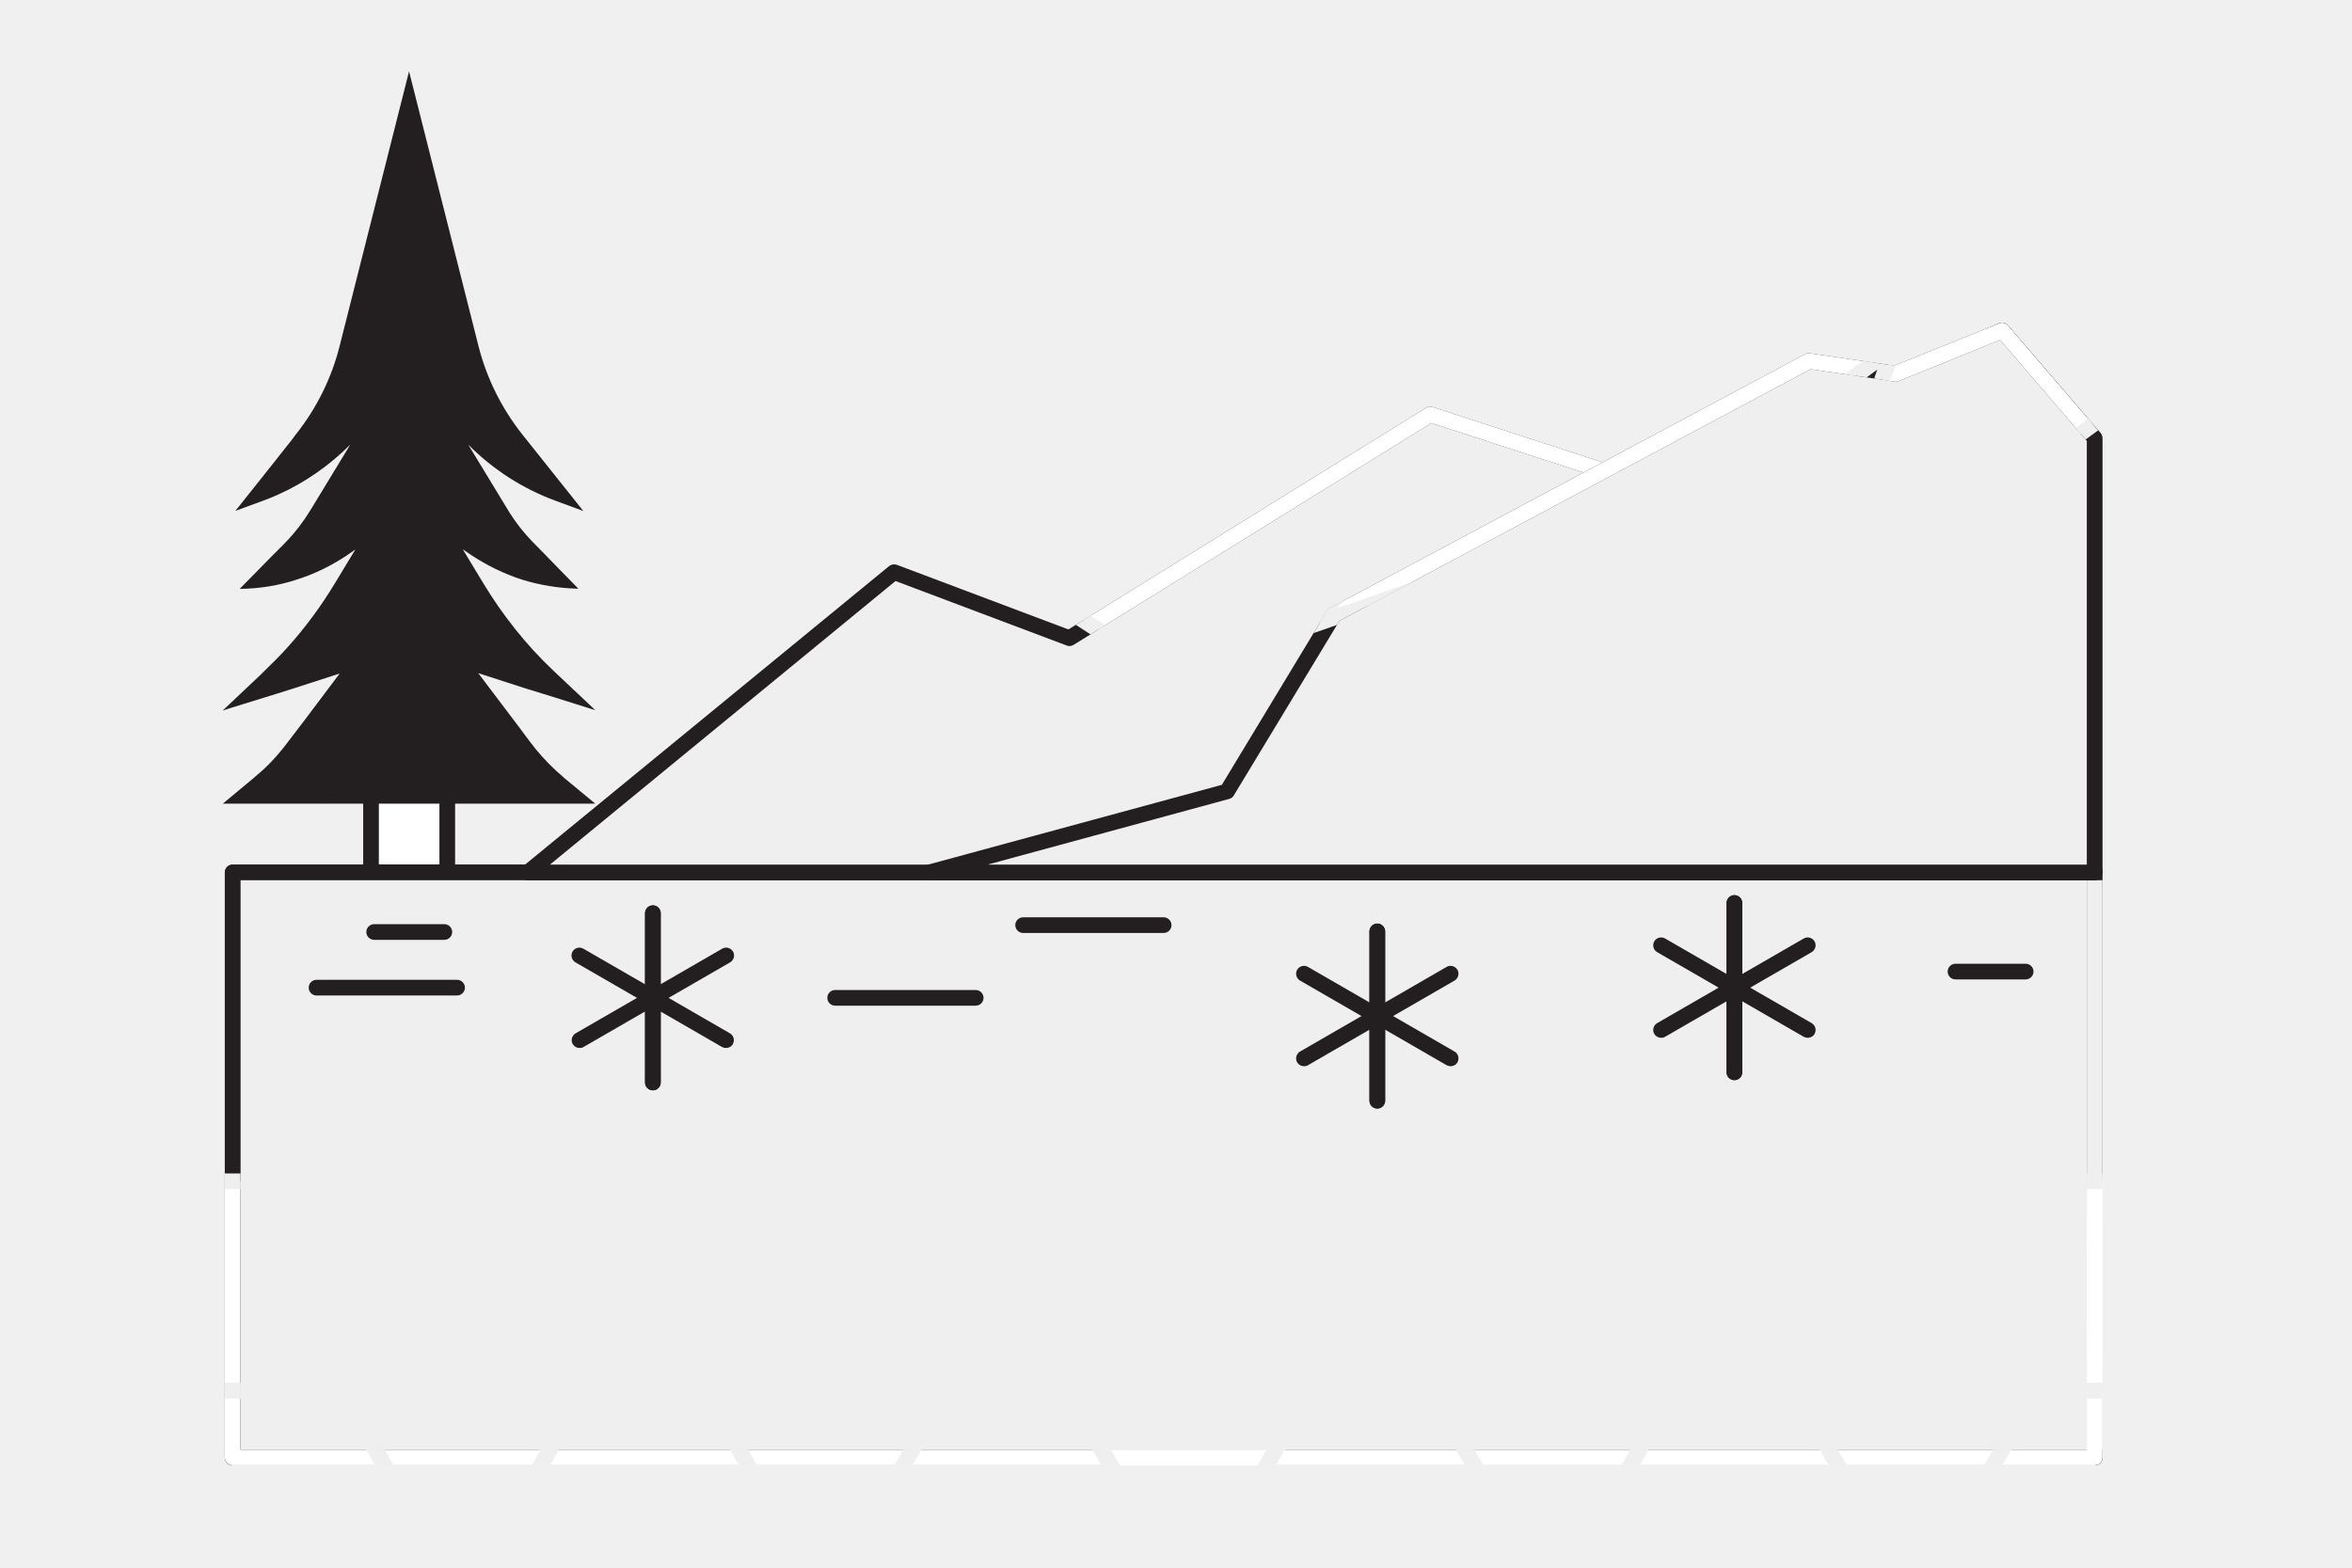
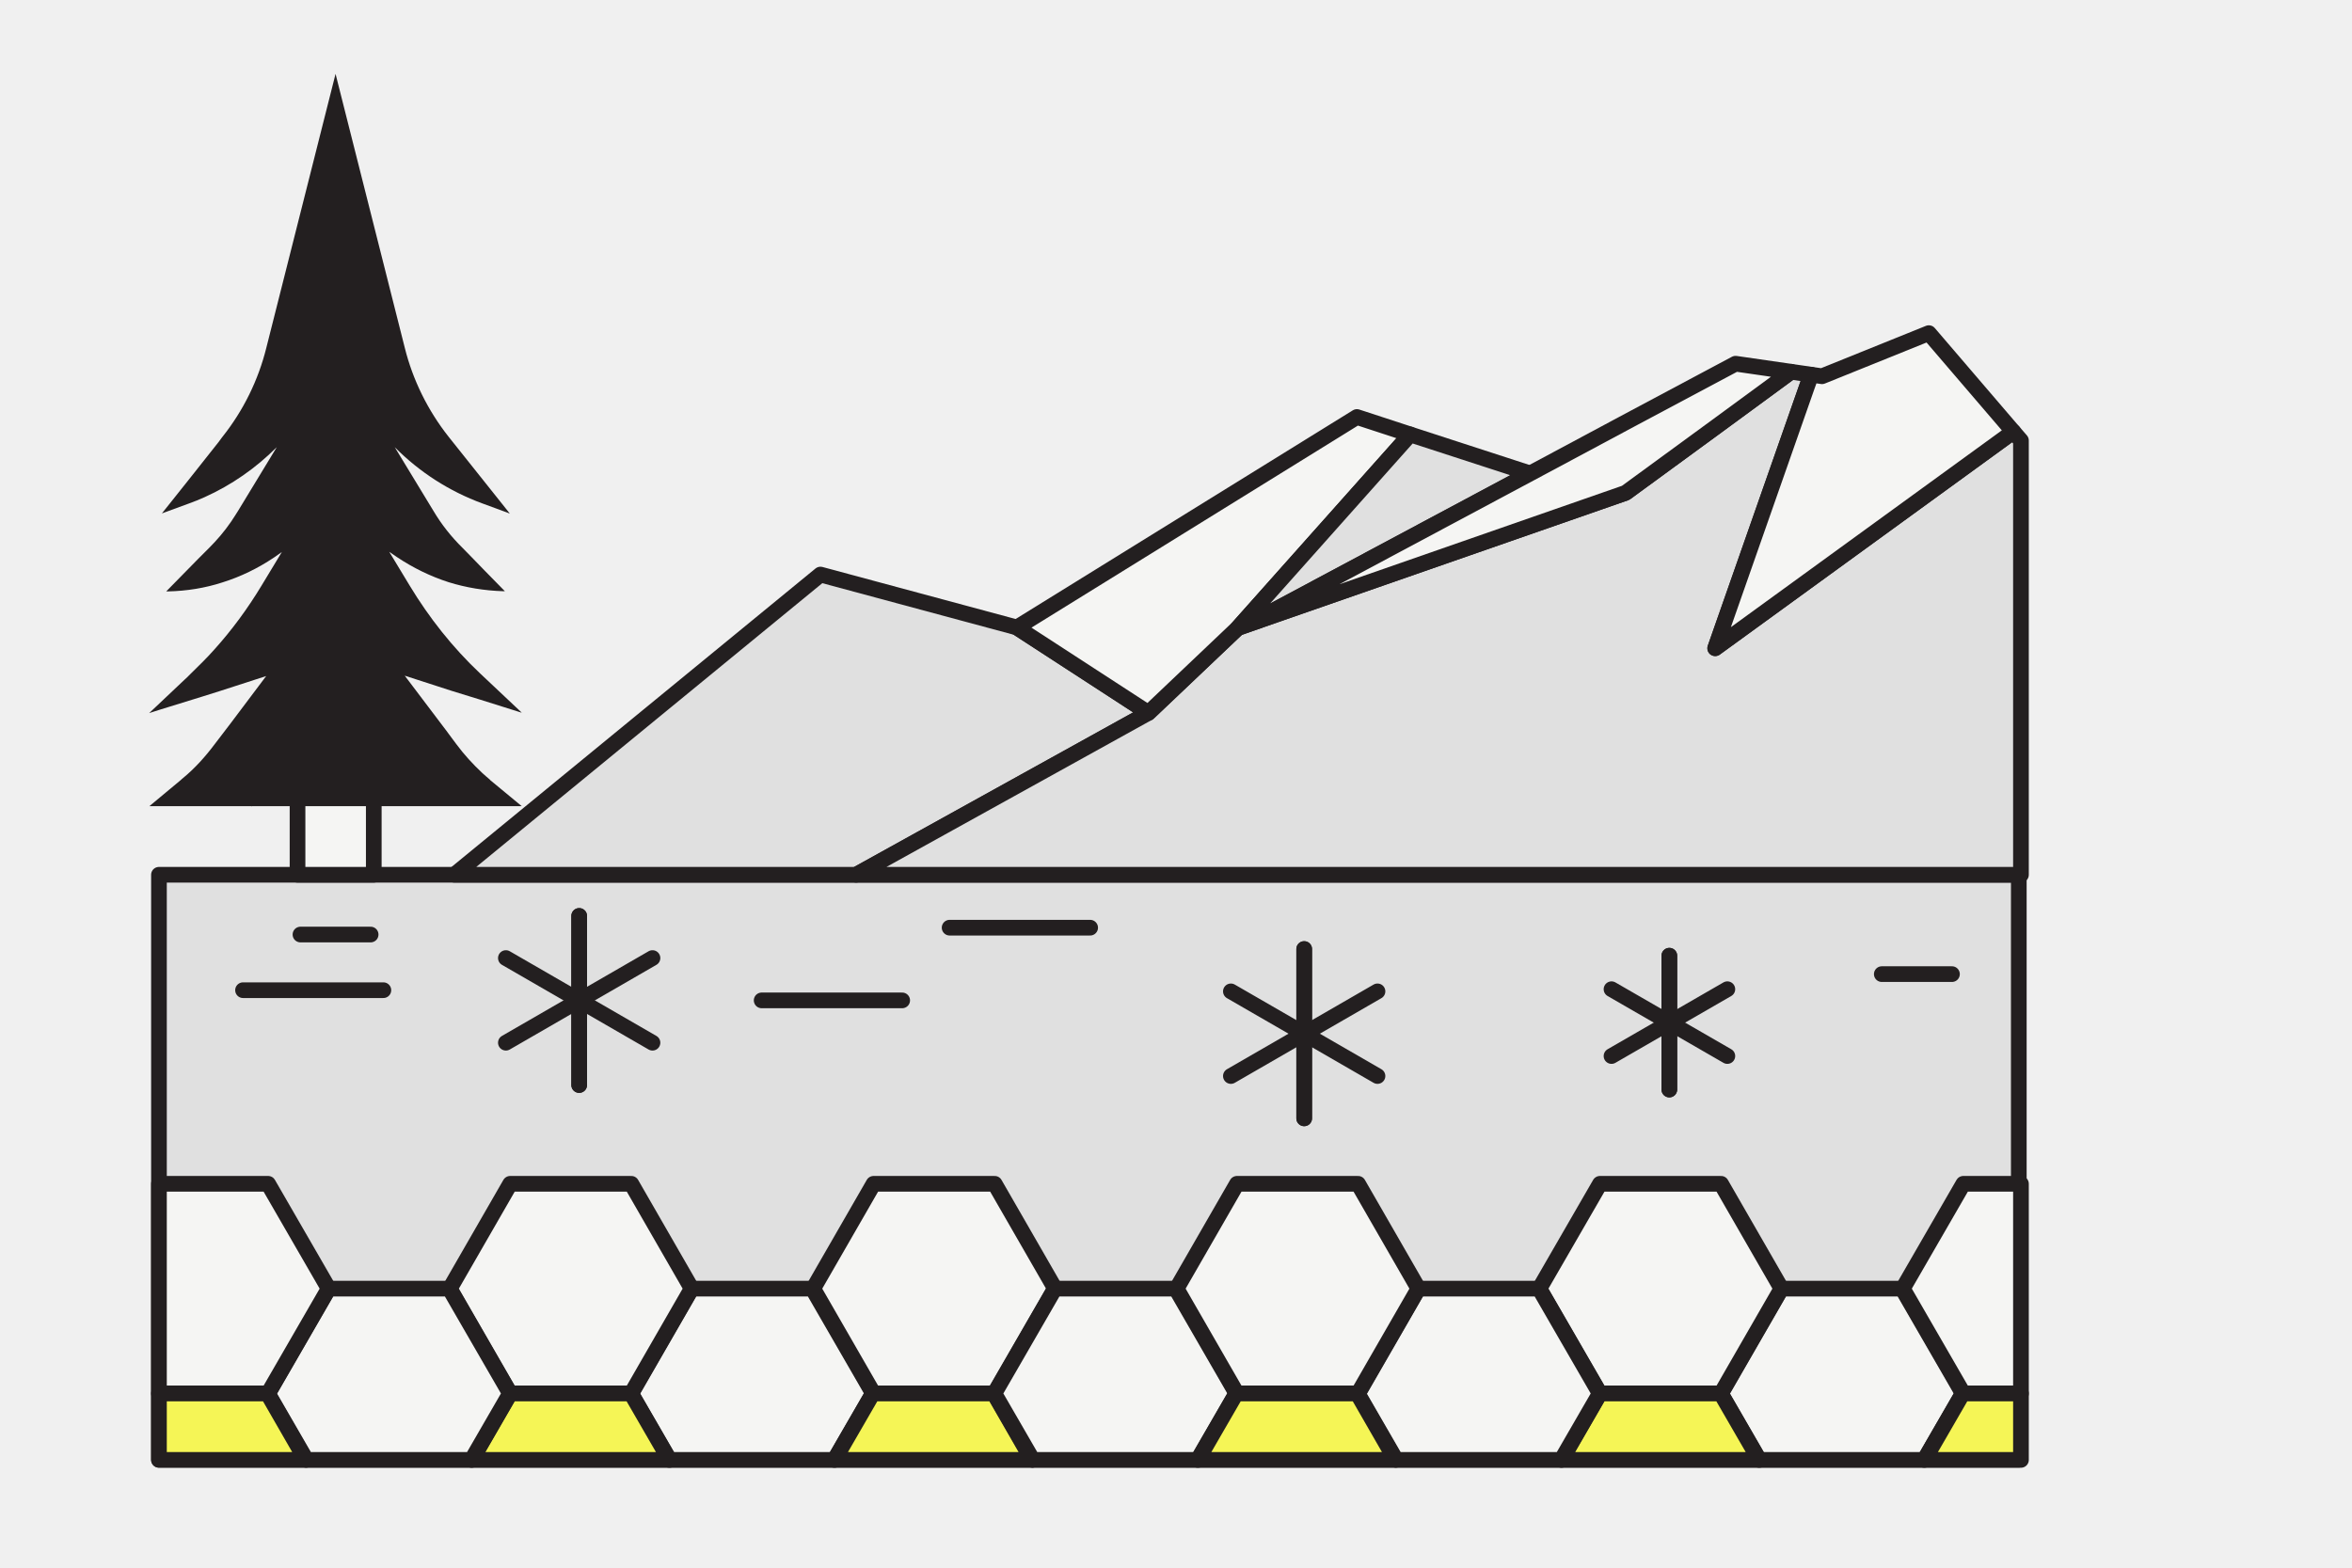
<svg xmlns="http://www.w3.org/2000/svg" id="region_illustration" data-name="region illustration" viewBox="0 0 120 80">
  <defs>
    <style>
-       .cls-1, .cls-2 {
+       .cls-1 {
        fill: none;
      }

-       .cls-3 {
-         clip-path: url(#clippath);
+       .cls-1, .cls-2, .cls-3, .cls-4, .cls-5 {
+         stroke: #231f20;
+         stroke-linejoin: round;
+         stroke-width: .8px;
      }

-       .cls-3, .cls-4, .cls-5, .cls-6 {
+       .cls-1, .cls-2, .cls-3, .cls-5 {
+         stroke-linecap: round;
+       }
+ 
+       .cls-6, .cls-5 {
+         fill: #e0e0e0;
+       }
+ 
+       .cls-2 {
+         fill: #f5f556;
+       }
+ 
+       .cls-7 {
        fill: #231f20;
      }

-       .cls-7 {
-         fill: #efefef;
+       .cls-3, .cls-4 {
+         fill: #f5f5f3;
      }

-       .cls-2 {
-         stroke: #231f20;
-         stroke-width: .91px;
-       }
- 
-       .cls-8 {
-         clip-path: url(#clippath-1);
-       }
- 
-       .cls-9 {
-         clip-path: url(#clippath-3);
-       }
- 
-       .cls-10 {
-         clip-path: url(#clippath-7);
-       }
- 
-       .cls-11 {
-         clip-path: url(#clippath-6);
-       }
- 
-       .cls-12 {
-         clip-path: url(#clippath-8);
-       }
- 
-       .cls-13 {
-         clip-path: url(#clippath-5);
-       }
- 
-       .cls-14 {
-         fill: #fff;
-       }
- 
-       .cls-5 {
-         clip-path: url(#clippath-2);
-       }
- 
-       .cls-6 {
-         clip-path: url(#clippath-4);
+       .cls-4 {
+         stroke-linecap: square;
      }
    </style>
-     <clipPath id="clippath">
-       <rect class="cls-7" x="11.87" y="44.52" width="95" height="29.86" />
-     </clipPath>
-     <clipPath id="clippath-1">
-       <path class="cls-3" d="M106.87,74.78H11.87c-.22,0-.4-.18-.4-.4v-29.86c0-.22.18-.4.4-.4h95c.22,0,.4.18.4.4v29.86c0,.22-.18.4-.4.4ZM12.27,73.98h94.2v-29.06H12.27v29.06Z" />
-     </clipPath>
-     <clipPath id="clippath-2">
-       <polygon class="cls-7" points="26.94 44.52 45.62 29.19 54.57 32.57 72.99 21.15 84.14 24.78 102.17 16.87 106.87 22.35 106.87 44.52 26.94 44.52" />
-     </clipPath>
-     <clipPath id="clippath-3">
-       <path class="cls-5" d="M106.87,44.92H26.94c-.17,0-.32-.11-.38-.27s0-.34.12-.44l18.68-15.32c.11-.09.26-.11.39-.07l8.76,3.3,18.25-11.31c.1-.06.22-.08.33-.04l11.01,3.58,17.89-7.85c.16-.07.35-.03.46.11l4.71,5.48c.06.07.1.17.1.26v22.17c0,.22-.18.4-.4.4ZM28.06,44.12h78.41v-21.62l-4.42-5.14-17.76,7.79c-.09.04-.19.04-.28.01l-10.98-3.57-18.26,11.32c-.11.07-.24.08-.35.03l-8.73-3.29-17.63,14.47Z" />
-     </clipPath>
-     <clipPath id="clippath-4">
-       <polygon class="cls-7" points="92.31 18.43 68.06 31.39 62.61 40.39 47.43 44.52 106.87 44.52 106.87 22.35 102.17 16.87 96.72 19.08 92.31 18.43" />
-     </clipPath>
-     <clipPath id="clippath-5">
-       <path class="cls-6" d="M106.87,44.92h-59.44c-.2,0-.37-.15-.4-.35s.1-.39.29-.44l15.02-4.08,5.36-8.87c.04-.06.09-.11.15-.15l24.25-12.96c.08-.04.16-.06.25-.04l4.3.63,5.35-2.16c.16-.07.34-.02.45.11l4.71,5.48c.06.07.1.17.1.26v22.17c0,.22-.18.4-.4.4ZM50.43,44.12h56.04v-21.62l-4.42-5.15-5.18,2.1c-.07.03-.14.04-.21.02l-4.28-.63-24.04,12.84-5.39,8.91c-.05.09-.14.15-.24.18l-12.28,3.34ZM62.61,40.39h.01-.01Z" />
-     </clipPath>
-     <clipPath id="clippath-6">
-       <polygon class="cls-1" points="160.43 58.1 221.27 58.1 232.39 69.83 160.43 69.83 160.43 58.1" />
-     </clipPath>
-     <clipPath id="clippath-7">
-       <rect class="cls-1" x="148.14" y="35.97" width="32.62" height="32.62" />
-     </clipPath>
-     <clipPath id="clippath-8">
-       <rect class="cls-1" x="148.14" y="68.58" width="32.62" height="32.62" />
-     </clipPath>
  </defs>
-   <g id="boreal">
+   <rect class="cls-5" x="8.11" y="44.64" width="94.89" height="29.85" />
+   <polygon class="cls-3" points="34.15 74.5 32.19 71.11 35.28 65.76 35.29 65.76 41.45 65.76 44.54 71.11 42.58 74.5 34.15 74.5" />
+   <polygon class="cls-3" points="32.21 60.41 26.03 60.41 22.95 65.76 26.03 71.11 32.21 71.11 35.29 65.76 32.21 60.41" />
+   <polyline class="cls-2" points="34.16 74.5 32.2 71.11 32.19 71.11 26.03 71.11 24.07 74.5 34.15 74.5" />
+   <polygon class="cls-3" points="50.75 60.41 44.57 60.41 41.49 65.76 44.57 71.11 50.75 71.11 53.83 65.76 50.75 60.41" />
+   <polyline class="cls-2" points="42.58 74.5 52.66 74.5 50.71 71.11 44.57 71.11 44.54 71.11 44.53 71.11 42.57 74.5" />
+   <polygon class="cls-3" points="26.02 71.11 24.06 74.5 15.63 74.5 13.67 71.11 16.76 65.76 22.93 65.76 26.02 71.11" />
+   <polygon class="cls-3" points="16.77 65.76 13.68 71.11 8.11 71.11 8.11 60.41 13.68 60.41 16.77 65.76" />
+   <polygon class="cls-2" points="15.6 74.5 8.11 74.5 8.11 71.11 13.65 71.11 15.6 74.5" />
+   <polygon class="cls-3" points="100.14 71.11 98.18 74.5 89.75 74.5 87.79 71.11 90.88 65.76 97.05 65.76 100.14 71.11" />
+   <polygon class="cls-3" points="87.81 60.41 81.63 60.41 78.54 65.76 81.63 71.11 87.81 71.11 90.89 65.76 87.81 60.41" />
+   <polyline class="cls-2" points="89.75 74.5 79.67 74.5 81.63 71.11 87.79 71.11 87.8 71.11 89.76 74.5" />
+   <polygon class="cls-3" points="103.11 60.41 103.11 71.11 100.17 71.11 97.08 65.76 100.17 60.41 103.11 60.41" />
+   <polygon class="cls-2" points="103.11 71.11 103.11 74.5 98.18 74.5 100.14 71.11 103.11 71.11" />
+   <polyline class="cls-3" points="61.12 74.5 63.08 71.11 59.99 65.76 53.83 65.76 53.82 65.76 50.73 71.11 52.69 74.5 61.11 74.5" />
+   <polygon class="cls-3" points="79.66 74.5 81.62 71.11 78.53 65.76 72.37 65.76 72.36 65.76 69.27 71.11 71.23 74.5 79.66 74.5" />
+   <polygon class="cls-3" points="69.29 60.41 63.11 60.41 60.03 65.76 63.11 71.11 69.29 71.11 72.37 65.76 69.29 60.41" />
+   <polyline class="cls-2" points="61.12 74.5 71.2 74.5 69.25 71.11 63.11 71.11 63.08 71.11 63.07 71.11 61.11 74.5" />
+   <polygon class="cls-5" points="58.59 36.38 43.68 44.64 23.18 44.64 41.86 29.32 51.88 32.02 58.59 36.38" />
+   <polygon class="cls-5" points="103.11 22.48 103.11 44.64 43.68 44.64 58.59 36.38 63.15 32.05 64.2 31.68 82.94 25.15 87.59 21.75 91.38 18.97 92.41 19.12 92.19 19.73 87.51 33.08 102.72 22.03 103.11 22.48" />
+   <rect class="cls-4" x="15.18" y="40.72" width="3.89" height="3.92" />
+   <path class="cls-7" d="M25,39.8l1.62,1.34h-13.78s0,.02,0,.02l-.02-.02h-5.2s1.61-1.34,1.61-1.34c.03-.03.06-.06.09-.08.62-.51,1.15-1.1,1.63-1.74l.81-1.06,1.82-2.42-2.38.77-.89.28-2.2.68-.5.16.34-.32,1.46-1.38.14-.13.19-.19c.41-.4.82-.8,1.2-1.23.9-1,1.7-2.09,2.4-3.25l1.04-1.72-.4.28c-.82.55-1.7.98-2.63,1.27-.89.29-1.83.44-2.78.46h0s-.06,0-.09,0l.03-.03,1.58-1.61.57-.57c.4-.4.78-.84,1.11-1.32.03-.03.05-.08.08-.12.1-.14.19-.3.29-.45l1.98-3.26c-1.06,1.06-2.3,1.93-3.68,2.55-.26.12-.52.22-.79.32l-1.39.51,1.33-1.67,1.56-1.97h0s.14-.19.14-.19h0s.06-.08.06-.08c1.06-1.33,1.83-2.89,2.24-4.55l3.53-13.97,3.53,13.97c.41,1.65,1.18,3.21,2.24,4.55l3.02,3.79.1.13-.15-.06-1.25-.46c-1.69-.62-3.21-1.6-4.47-2.87l1.98,3.26c.41.69.91,1.32,1.48,1.88l.47.48.63.65,1,1.02.06.06s-.06,0-.09,0c-.95-.03-1.88-.18-2.78-.46-.93-.3-1.81-.73-2.62-1.27l-.41-.28,1.04,1.72c.99,1.64,2.19,3.16,3.59,4.48l.69.65,1.38,1.3.06.06-.13-.04-1.97-.62-1.49-.46-2.38-.77,2.17,2.87.08.11.38.51c.4.54.84,1.02,1.33,1.48.13.11.25.23.39.34Z" />
+   <g>
    <g>
-       <g>
-         <rect class="cls-14" x="18.93" y="38.94" width="3.89" height="5.57" />
-         <path class="cls-4" d="M22.82,44.92h-3.89c-.22,0-.4-.18-.4-.4v-5.57c0-.22.18-.4.4-.4h3.89c.22,0,.4.18.4.4v5.57c0,.22-.18.4-.4.4ZM19.33,44.12h3.09v-4.77h-3.09v4.77Z" />
-       </g>
-       <path class="cls-4" d="M28.75,39.67l1.62,1.34h-13.78s0,.02,0,.02l-.02-.02h-5.2s1.61-1.34,1.61-1.34c.03-.03.06-.06.09-.08.62-.51,1.15-1.1,1.63-1.74l.81-1.06,1.82-2.42-2.38.77-.89.28-2.2.68-.5.16.34-.32,1.46-1.38.14-.13.19-.19c.41-.4.82-.8,1.2-1.23.9-1,1.7-2.09,2.4-3.25l1.04-1.72-.4.28c-.82.55-1.7.98-2.63,1.27-.89.29-1.83.44-2.78.46h0s-.06,0-.09,0l.03-.03,1.58-1.61.57-.57c.4-.4.78-.84,1.11-1.32.03-.03.05-.08.08-.12.1-.14.19-.3.29-.45l1.98-3.26c-1.06,1.06-2.3,1.93-3.68,2.55-.26.12-.52.22-.79.32l-1.39.51,1.33-1.67,1.56-1.97h0s.14-.19.14-.19h0s.06-.08.06-.08c1.06-1.33,1.83-2.89,2.24-4.55l3.53-13.97,3.53,13.97c.41,1.65,1.18,3.21,2.24,4.55l3.02,3.79.1.13-.15-.06-1.25-.46c-1.69-.62-3.21-1.6-4.47-2.87l1.98,3.26c.41.69.91,1.32,1.48,1.88l.47.48.63.65,1,1.02.06.06s-.06,0-.09,0c-.95-.03-1.88-.18-2.78-.46-.93-.3-1.81-.73-2.62-1.27l-.41-.28,1.04,1.72c.99,1.64,2.19,3.16,3.59,4.48l.69.65,1.38,1.3.06.06-.13-.04-1.97-.62-1.49-.46-2.38-.77,2.17,2.87.08.11.38.51c.4.54.84,1.02,1.33,1.48.13.11.25.23.39.34Z" />
-       <g>
-         <rect class="cls-7" x="11.87" y="44.52" width="95" height="29.86" />
-         <path class="cls-4" d="M106.87,74.78H11.87c-.22,0-.4-.18-.4-.4v-29.86c0-.22.18-.4.4-.4h95c.22,0,.4.18.4.4v29.86c0,.22-.18.4-.4.4ZM12.27,73.98h94.2v-29.06H12.27v29.06Z" />
-         <g class="cls-8">
-           <g>
-             <rect class="cls-7" x="11.87" y="44.52" width="100.39" height="29.86" />
-             <path class="cls-4" d="M112.26,74.78H11.87c-.22,0-.4-.18-.4-.4v-29.86c0-.22.18-.4.4-.4h100.39c.22,0,.4.18.4.4v29.86c0,.22-.18.4-.4.4ZM12.27,73.98h99.59v-29.06H12.27v29.06Z" />
-           </g>
-           <g>
-             <g>
-               <polygon class="cls-14" points="45.21 65.63 39.04 65.63 35.95 70.98 39.04 76.33 45.21 76.33 48.3 70.98 45.21 65.63" />
-               <path class="cls-7" d="M45.21,76.73h-6.17c-.14,0-.27-.08-.35-.2l-3.09-5.35c-.07-.12-.07-.28,0-.4l3.09-5.35c.07-.12.2-.2.35-.2h6.17c.14,0,.27.08.35.2l3.09,5.35c.07.12.07.28,0,.4l-3.09,5.35c-.07.12-.2.2-.35.2ZM39.27,75.93h5.71l2.86-4.95-2.86-4.95h-5.71l-2.86,4.95,2.86,4.95Z" />
-             </g>
-             <g>
-               <polygon class="cls-14" points="45.21 54.94 39.04 54.94 35.95 60.29 39.04 65.63 45.21 65.63 48.3 60.29 45.21 54.94" />
-               <path class="cls-7" d="M45.21,66.03h-6.17c-.14,0-.27-.08-.35-.2l-3.09-5.35c-.07-.12-.07-.28,0-.4l3.09-5.35c.07-.12.2-.2.35-.2h6.17c.14,0,.27.08.35.2l3.09,5.35c.07.12.07.28,0,.4l-3.09,5.35c-.07.12-.2.2-.35.2ZM39.27,65.23h5.71l2.86-4.95-2.86-4.95h-5.71l-2.86,4.95,2.86,4.95Z" />
-             </g>
-             <g>
-               <polygon class="cls-14" points="35.96 60.29 29.79 60.29 26.7 65.63 29.79 70.98 35.96 70.98 39.05 65.63 35.96 60.29" />
-               <path class="cls-7" d="M35.96,71.38h-6.17c-.14,0-.27-.08-.35-.2l-3.09-5.35c-.07-.12-.07-.28,0-.4l3.09-5.35c.07-.12.2-.2.35-.2h6.17c.14,0,.27.08.35.2l3.09,5.35c.07.12.07.28,0,.4l-3.09,5.35c-.07.12-.2.2-.35.2ZM30.02,70.58h5.71l2.86-4.95-2.86-4.95h-5.71l-2.86,4.95,2.86,4.95Z" />
-             </g>
-             <g>
-               <polygon class="cls-14" points="35.96 70.98 29.79 70.98 26.7 76.33 29.79 81.67 35.96 81.67 39.05 76.33 35.96 70.98" />
-               <path class="cls-7" d="M35.96,82.07h-6.17c-.14,0-.27-.08-.35-.2l-3.09-5.35c-.07-.12-.07-.28,0-.4l3.09-5.35c.07-.12.2-.2.35-.2h6.17c.14,0,.27.08.35.2l3.09,5.35c.07.12.07.28,0,.4l-3.09,5.35c-.07.12-.2.2-.35.2ZM30.02,81.27h5.71l2.86-4.95-2.86-4.95h-5.71l-2.86,4.95,2.86,4.95Z" />
-             </g>
-             <g>
-               <polygon class="cls-14" points="63.75 65.63 57.58 65.63 54.49 70.98 57.58 76.33 63.75 76.33 66.84 70.98 63.75 65.63" />
-               <path class="cls-7" d="M63.75,76.73h-6.17c-.14,0-.27-.08-.35-.2l-3.09-5.35c-.07-.12-.07-.28,0-.4l3.09-5.35c.07-.12.2-.2.35-.2h6.17c.14,0,.27.08.35.2l3.09,5.35c.07.12.07.28,0,.4l-3.09,5.35c-.07.12-.2.2-.35.2ZM57.81,75.93h5.71l2.86-4.95-2.86-4.95h-5.71l-2.86,4.95,2.86,4.95Z" />
-             </g>
-             <g>
-               <polygon class="cls-14" points="63.75 54.94 57.58 54.94 54.49 60.29 57.58 65.63 63.75 65.63 66.84 60.29 63.75 54.94" />
-               <path class="cls-7" d="M63.75,66.03h-6.17c-.14,0-.27-.08-.35-.2l-3.09-5.35c-.07-.12-.07-.28,0-.4l3.09-5.35c.07-.12.2-.2.35-.2h6.17c.14,0,.27.08.35.2l3.09,5.35c.07.12.07.28,0,.4l-3.09,5.35c-.07.12-.2.2-.35.2ZM57.81,65.23h5.71l2.86-4.95-2.86-4.95h-5.71l-2.86,4.95,2.86,4.95Z" />
-             </g>
-             <g>
-               <polygon class="cls-14" points="54.5 60.29 48.33 60.29 45.24 65.63 48.33 70.98 54.5 70.98 57.59 65.63 54.5 60.29" />
-               <path class="cls-7" d="M54.5,71.38h-6.17c-.14,0-.27-.08-.35-.2l-3.09-5.35c-.07-.12-.07-.28,0-.4l3.09-5.35c.07-.12.2-.2.35-.2h6.17c.14,0,.27.08.35.2l3.09,5.35c.07.12.07.28,0,.4l-3.09,5.35c-.07.12-.2.2-.35.2ZM48.56,70.58h5.71l2.86-4.95-2.86-4.95h-5.71l-2.86,4.95,2.86,4.95Z" />
-             </g>
-             <g>
-               <polygon class="cls-14" points="54.46 70.98 48.29 70.98 45.2 76.33 48.29 81.67 54.46 81.67 57.55 76.33 54.46 70.98" />
-               <path class="cls-7" d="M54.46,82.07h-6.17c-.14,0-.27-.08-.35-.2l-3.09-5.35c-.07-.12-.07-.28,0-.4l3.09-5.35c.07-.12.2-.2.35-.2h6.17c.14,0,.27.08.35.2l3.09,5.35c.07.12.07.28,0,.4l-3.09,5.35c-.07.12-.2.2-.35.2ZM48.52,81.27h5.71l2.86-4.95-2.86-4.95h-5.71l-2.86,4.95,2.86,4.95Z" />
-             </g>
-             <g>
-               <polygon class="cls-14" points="8.15 65.63 1.98 65.63 -1.11 70.98 1.98 76.33 8.15 76.33 11.24 70.98 8.15 65.63" />
-               <path class="cls-7" d="M8.15,76.73H1.98c-.14,0-.27-.08-.35-.2l-3.09-5.35c-.07-.12-.07-.28,0-.4l3.09-5.35c.07-.12.2-.2.35-.2h6.17c.14,0,.27.08.35.2l3.09,5.35c.07.12.07.28,0,.4l-3.09,5.35c-.07.12-.2.2-.35.2ZM2.21,75.93h5.71l2.86-4.95-2.86-4.95H2.21l-2.86,4.95,2.86,4.95Z" />
-             </g>
-             <g>
-               <polygon class="cls-14" points="8.15 54.94 1.98 54.94 -1.11 60.29 1.98 65.63 8.15 65.63 11.24 60.29 8.15 54.94" />
-               <path class="cls-7" d="M8.15,66.03H1.98c-.14,0-.27-.08-.35-.2l-3.09-5.35c-.07-.12-.07-.28,0-.4l3.09-5.35c.07-.12.2-.2.35-.2h6.17c.14,0,.27.08.35.2l3.09,5.35c.07.12.07.28,0,.4l-3.09,5.35c-.07.12-.2.2-.35.2ZM2.21,65.23h5.71l2.86-4.95-2.86-4.95H2.21l-2.86,4.95,2.86,4.95Z" />
-             </g>
-             <g>
-               <polygon class="cls-14" points="26.69 65.63 20.52 65.63 17.43 70.98 20.52 76.33 26.69 76.33 29.78 70.98 26.69 65.63" />
-               <path class="cls-7" d="M26.69,76.73h-6.17c-.14,0-.27-.08-.35-.2l-3.09-5.35c-.07-.12-.07-.28,0-.4l3.09-5.35c.07-.12.2-.2.35-.2h6.17c.14,0,.27.08.35.2l3.09,5.35c.07.12.07.28,0,.4l-3.09,5.35c-.07.12-.2.2-.35.2ZM20.75,75.93h5.71l2.86-4.95-2.86-4.95h-5.71l-2.86,4.95,2.86,4.95Z" />
-             </g>
-             <g>
-               <polygon class="cls-14" points="26.69 54.94 20.52 54.94 17.43 60.29 20.52 65.63 26.69 65.63 29.78 60.29 26.69 54.94" />
-               <path class="cls-7" d="M26.69,66.03h-6.17c-.14,0-.27-.08-.35-.2l-3.09-5.35c-.07-.12-.07-.28,0-.4l3.09-5.35c.07-.12.2-.2.35-.2h6.17c.14,0,.27.08.35.2l3.09,5.35c.07.12.07.28,0,.4l-3.09,5.35c-.07.12-.2.2-.35.2ZM20.75,65.23h5.71l2.86-4.95-2.86-4.95h-5.71l-2.86,4.95,2.86,4.95Z" />
-             </g>
-             <g>
-               <polygon class="cls-14" points="17.44 60.29 11.27 60.29 8.18 65.63 11.27 70.98 17.44 70.98 20.53 65.63 17.44 60.29" />
-               <path class="cls-7" d="M17.44,71.38h-6.17c-.14,0-.27-.08-.35-.2l-3.09-5.35c-.07-.12-.07-.28,0-.4l3.09-5.35c.07-.12.2-.2.35-.2h6.17c.14,0,.27.08.35.2l3.09,5.35c.07.12.07.28,0,.4l-3.09,5.35c-.07.12-.2.2-.35.2ZM11.5,70.58h5.71l2.86-4.95-2.86-4.95h-5.71l-2.86,4.95,2.86,4.95Z" />
-             </g>
-             <g>
-               <polygon class="cls-14" points="114.04 60.29 107.87 60.29 104.78 65.63 107.87 70.98 114.04 70.98 117.13 65.63 114.04 60.29" />
-               <path class="cls-7" d="M114.04,71.38h-6.17c-.14,0-.27-.08-.35-.2l-3.09-5.35c-.07-.12-.07-.28,0-.4l3.09-5.35c.07-.12.2-.2.35-.2h6.17c.14,0,.27.08.35.2l3.09,5.35c.07.12.07.28,0,.4l-3.09,5.35c-.07.12-.2.2-.35.2ZM108.1,70.58h5.71l2.86-4.95-2.86-4.95h-5.71l-2.86,4.95,2.86,4.95Z" />
-             </g>
-             <g>
-               <polygon class="cls-14" points="17.4 70.98 11.23 70.98 8.14 76.33 11.23 81.67 17.4 81.67 20.49 76.33 17.4 70.98" />
-               <path class="cls-7" d="M17.4,82.07h-6.17c-.14,0-.27-.08-.35-.2l-3.09-5.35c-.07-.12-.07-.28,0-.4l3.09-5.35c.07-.12.2-.2.35-.2h6.17c.14,0,.27.08.35.2l3.09,5.35c.07.12.07.28,0,.4l-3.09,5.35c-.07.12-.2.2-.35.2ZM11.46,81.27h5.71l2.86-4.95-2.86-4.95h-5.71l-2.86,4.95,2.86,4.95Z" />
-             </g>
-             <g>
-               <polygon class="cls-14" points="100.81 65.63 94.64 65.63 91.55 70.98 94.64 76.33 100.81 76.33 103.9 70.98 100.81 65.63" />
-               <path class="cls-7" d="M100.81,76.73h-6.17c-.14,0-.27-.08-.35-.2l-3.09-5.35c-.07-.12-.07-.28,0-.4l3.09-5.35c.07-.12.2-.2.35-.2h6.17c.14,0,.27.08.35.2l3.09,5.35c.07.12.07.28,0,.4l-3.09,5.35c-.07.12-.2.2-.35.2ZM94.87,75.93h5.71l2.86-4.95-2.86-4.95h-5.71l-2.86,4.95,2.86,4.95Z" />
-             </g>
-             <g>
-               <polygon class="cls-14" points="100.81 54.94 94.64 54.94 91.55 60.29 94.64 65.63 100.81 65.63 103.9 60.29 100.81 54.94" />
-               <path class="cls-7" d="M100.81,66.03h-6.17c-.14,0-.27-.08-.35-.2l-3.09-5.35c-.07-.12-.07-.28,0-.4l3.09-5.35c.07-.12.2-.2.35-.2h6.17c.14,0,.27.08.35.2l3.09,5.35c.07.12.07.28,0,.4l-3.09,5.35c-.07.12-.2.2-.35.2ZM94.87,65.23h5.71l2.86-4.95-2.86-4.95h-5.71l-2.86,4.95,2.86,4.95Z" />
-             </g>
-             <g>
-               <polygon class="cls-14" points="91.56 60.29 85.39 60.29 82.3 65.63 85.39 70.98 91.56 70.98 94.65 65.63 91.56 60.29" />
-               <path class="cls-7" d="M91.56,71.38h-6.17c-.14,0-.27-.08-.35-.2l-3.09-5.35c-.07-.12-.07-.28,0-.4l3.09-5.35c.07-.12.2-.2.35-.2h6.17c.14,0,.27.08.35.2l3.09,5.35c.07.12.07.28,0,.4l-3.09,5.35c-.07.12-.2.2-.35.2ZM85.62,70.58h5.71l2.86-4.95-2.86-4.95h-5.71l-2.86,4.95,2.86,4.95Z" />
-             </g>
-             <g>
-               <polygon class="cls-14" points="91.56 70.98 85.39 70.98 82.3 76.33 85.39 81.67 91.56 81.67 94.65 76.33 91.56 70.98" />
-               <path class="cls-7" d="M91.56,82.07h-6.17c-.14,0-.27-.08-.35-.2l-3.09-5.35c-.07-.12-.07-.28,0-.4l3.09-5.35c.07-.12.2-.2.35-.2h6.17c.14,0,.27.08.35.2l3.09,5.35c.07.12.07.28,0,.4l-3.09,5.35c-.07.12-.2.2-.35.2ZM85.62,81.27h5.71l2.86-4.95-2.86-4.95h-5.71l-2.86,4.95,2.86,4.95Z" />
-             </g>
-             <g>
-               <polygon class="cls-14" points="119.35 65.63 113.18 65.63 110.09 70.98 113.18 76.33 119.35 76.33 122.44 70.98 119.35 65.63" />
-               <path class="cls-7" d="M119.35,76.73h-6.17c-.14,0-.27-.08-.35-.2l-3.09-5.35c-.07-.12-.07-.28,0-.4l3.09-5.35c.07-.12.2-.2.35-.2h6.17c.14,0,.27.08.35.2l3.09,5.35c.07.12.07.28,0,.4l-3.09,5.35c-.07.12-.2.2-.35.2ZM113.41,75.93h5.71l2.86-4.95-2.86-4.95h-5.71l-2.86,4.95,2.86,4.95Z" />
-             </g>
-             <g>
-               <polygon class="cls-14" points="119.35 54.94 113.18 54.94 110.09 60.29 113.18 65.63 119.35 65.63 122.44 60.29 119.35 54.94" />
-               <path class="cls-7" d="M119.35,66.03h-6.17c-.14,0-.27-.08-.35-.2l-3.09-5.35c-.07-.12-.07-.28,0-.4l3.09-5.35c.07-.12.2-.2.35-.2h6.17c.14,0,.27.08.35.2l3.09,5.35c.07.12.07.28,0,.4l-3.09,5.35c-.07.12-.2.2-.35.2ZM113.41,65.23h5.71l2.86-4.95-2.86-4.95h-5.71l-2.86,4.95,2.86,4.95Z" />
-             </g>
-             <g>
-               <polygon class="cls-14" points="110.1 60.29 103.93 60.29 100.84 65.63 103.93 70.98 110.1 70.98 113.19 65.63 110.1 60.29" />
-               <path class="cls-7" d="M110.1,71.38h-6.17c-.14,0-.27-.08-.35-.2l-3.09-5.35c-.07-.12-.07-.28,0-.4l3.09-5.35c.07-.12.2-.2.35-.2h6.17c.14,0,.27.08.35.2l3.09,5.35c.07.12.07.28,0,.4l-3.09,5.35c-.07.12-.2.2-.35.2ZM104.16,70.58h5.71l2.86-4.95-2.86-4.95h-5.71l-2.86,4.95,2.86,4.95Z" />
-             </g>
-             <g>
-               <polygon class="cls-14" points="110.06 70.98 103.89 70.98 100.8 76.33 103.89 81.67 110.06 81.67 113.15 76.33 110.06 70.98" />
-               <path class="cls-7" d="M110.06,82.07h-6.17c-.14,0-.27-.08-.35-.2l-3.09-5.35c-.07-.12-.07-.28,0-.4l3.09-5.35c.07-.12.2-.2.35-.2h6.17c.14,0,.27.08.35.2l3.09,5.35c.07.12.07.28,0,.4l-3.09,5.35c-.07.12-.2.2-.35.2ZM104.12,81.27h5.71l2.86-4.95-2.86-4.95h-5.71l-2.86,4.95,2.86,4.95Z" />
-             </g>
-             <g>
-               <polygon class="cls-14" points="63.75 65.63 57.58 65.63 54.49 70.98 57.58 76.33 63.75 76.33 66.84 70.98 63.75 65.63" />
-               <path class="cls-7" d="M63.75,76.73h-6.17c-.14,0-.27-.08-.35-.2l-3.09-5.35c-.07-.12-.07-.28,0-.4l3.09-5.35c.07-.12.2-.2.35-.2h6.17c.14,0,.27.08.35.2l3.09,5.35c.07.12.07.28,0,.4l-3.09,5.35c-.07.12-.2.2-.35.2ZM57.81,75.93h5.71l2.86-4.95-2.86-4.95h-5.71l-2.86,4.95,2.86,4.95Z" />
-             </g>
-             <g>
-               <polygon class="cls-14" points="63.75 54.94 57.58 54.94 54.49 60.29 57.58 65.63 63.75 65.63 66.84 60.29 63.75 54.94" />
-               <path class="cls-7" d="M63.75,66.03h-6.17c-.14,0-.27-.08-.35-.2l-3.09-5.35c-.07-.12-.07-.28,0-.4l3.09-5.35c.07-.12.2-.2.35-.2h6.17c.14,0,.27.08.35.2l3.09,5.35c.07.12.07.28,0,.4l-3.09,5.35c-.07.12-.2.2-.35.2ZM57.81,65.23h5.71l2.86-4.95-2.86-4.95h-5.71l-2.86,4.95,2.86,4.95Z" />
-             </g>
-             <g>
-               <polygon class="cls-14" points="82.29 65.63 76.12 65.63 73.03 70.98 76.12 76.33 82.29 76.33 85.38 70.98 82.29 65.63" />
-               <path class="cls-7" d="M82.29,76.73h-6.17c-.14,0-.27-.08-.35-.2l-3.09-5.35c-.07-.12-.07-.28,0-.4l3.09-5.35c.07-.12.2-.2.35-.2h6.17c.14,0,.27.08.35.2l3.09,5.35c.07.12.07.28,0,.4l-3.09,5.35c-.07.12-.2.2-.35.2ZM76.35,75.93h5.71l2.86-4.95-2.86-4.95h-5.71l-2.86,4.95,2.86,4.95Z" />
-             </g>
-             <g>
-               <polygon class="cls-14" points="82.29 54.94 76.12 54.94 73.03 60.29 76.12 65.63 82.29 65.63 85.38 60.29 82.29 54.94" />
-               <path class="cls-7" d="M82.29,66.03h-6.17c-.14,0-.27-.08-.35-.2l-3.09-5.35c-.07-.12-.07-.28,0-.4l3.09-5.35c.07-.12.2-.2.35-.2h6.17c.14,0,.27.08.35.2l3.09,5.35c.07.12.07.28,0,.4l-3.09,5.35c-.07.12-.2.2-.35.2ZM76.35,65.23h5.71l2.86-4.95-2.86-4.95h-5.71l-2.86,4.95,2.86,4.95Z" />
-             </g>
-             <g>
-               <polygon class="cls-14" points="73.04 60.29 66.87 60.29 63.78 65.63 66.87 70.98 73.04 70.98 76.13 65.63 73.04 60.29" />
-               <path class="cls-7" d="M73.04,71.38h-6.17c-.14,0-.27-.08-.35-.2l-3.09-5.35c-.07-.12-.07-.28,0-.4l3.09-5.35c.07-.12.2-.2.35-.2h6.17c.14,0,.27.08.35.2l3.09,5.35c.07.12.07.28,0,.4l-3.09,5.35c-.07.12-.2.2-.35.2ZM67.1,70.58h5.71l2.86-4.95-2.86-4.95h-5.71l-2.86,4.95,2.86,4.95Z" />
-             </g>
-             <g>
-               <polygon class="cls-14" points="73 70.98 66.83 70.98 63.74 76.33 66.83 81.67 73 81.67 76.09 76.33 73 70.98" />
-               <path class="cls-7" d="M73,82.07h-6.17c-.14,0-.27-.08-.35-.2l-3.09-5.35c-.07-.12-.07-.28,0-.4l3.09-5.35c.07-.12.2-.2.35-.2h6.17c.14,0,.27.08.35.2l3.09,5.35c.07.12.07.28,0,.4l-3.09,5.35c-.07.12-.2.2-.35.2ZM67.06,81.27h5.71l2.86-4.95-2.86-4.95h-5.71l-2.86,4.95,2.86,4.95Z" />
-             </g>
-           </g>
-         </g>
-       </g>
-       <g>
-         <g>
-           <line class="cls-7" x1="88.49" y1="46.09" x2="88.49" y2="54.72" />
-           <path class="cls-4" d="M88.49,55.12c-.22,0-.4-.18-.4-.4v-8.64c0-.22.18-.4.4-.4s.4.18.4.4v8.64c0,.22-.18.4-.4.4Z" />
-         </g>
-         <g>
-           <line class="cls-7" x1="92.23" y1="52.56" x2="84.75" y2="48.24" />
-           <path class="cls-4" d="M92.23,52.96c-.07,0-.14-.02-.2-.05l-7.48-4.32c-.19-.11-.26-.35-.15-.55.11-.19.35-.26.55-.15l7.48,4.32c.19.11.26.35.15.55-.07.13-.21.2-.35.2Z" />
-         </g>
-         <g>
-           <line class="cls-7" x1="84.75" y1="52.56" x2="92.23" y2="48.24" />
-           <path class="cls-4" d="M84.75,52.96c-.14,0-.27-.07-.35-.2-.11-.19-.04-.44.15-.55l7.48-4.32c.19-.11.44-.04.55.15.11.19.04.44-.15.55l-7.48,4.32c-.06.04-.13.05-.2.05Z" />
-         </g>
-         <g>
-           <line class="cls-7" x1="88.49" y1="46.09" x2="88.49" y2="54.72" />
-           <path class="cls-4" d="M88.49,55.12c-.22,0-.4-.18-.4-.4v-8.64c0-.22.18-.4.4-.4s.4.18.4.4v8.64c0,.22-.18.4-.4.4Z" />
-         </g>
-       </g>
-       <g>
-         <g>
-           <line class="cls-7" x1="70.27" y1="47.53" x2="70.27" y2="56.17" />
-           <path class="cls-4" d="M70.27,56.57c-.22,0-.4-.18-.4-.4v-8.64c0-.22.18-.4.4-.4s.4.18.4.4v8.64c0,.22-.18.4-.4.4Z" />
-         </g>
-         <g>
-           <line class="cls-7" x1="74.01" y1="54.01" x2="66.53" y2="49.69" />
-           <path class="cls-4" d="M74.01,54.41c-.07,0-.14-.02-.2-.05l-7.48-4.32c-.19-.11-.26-.35-.15-.55.11-.19.36-.26.55-.15l7.48,4.32c.19.11.26.35.15.55-.07.13-.21.2-.35.2Z" />
-         </g>
-         <g>
-           <line class="cls-7" x1="66.53" y1="54.01" x2="74.01" y2="49.69" />
-           <path class="cls-4" d="M66.53,54.41c-.14,0-.27-.07-.35-.2-.11-.19-.04-.44.15-.55l7.48-4.32c.19-.11.44-.04.55.15.11.19.04.44-.15.55l-7.48,4.32c-.06.04-.13.05-.2.05Z" />
-         </g>
-         <g>
-           <line class="cls-7" x1="70.27" y1="47.53" x2="70.27" y2="56.17" />
-           <path class="cls-4" d="M70.27,56.57c-.22,0-.4-.18-.4-.4v-8.64c0-.22.18-.4.4-.4s.4.18.4.4v8.64c0,.22-.18.4-.4.4Z" />
-         </g>
-       </g>
-       <g>
-         <g>
-           <line class="cls-7" x1="33.31" y1="46.61" x2="33.31" y2="55.24" />
-           <path class="cls-4" d="M33.31,55.64c-.22,0-.4-.18-.4-.4v-8.64c0-.22.18-.4.4-.4s.4.18.4.4v8.64c0,.22-.18.4-.4.4Z" />
-         </g>
-         <g>
-           <line class="cls-7" x1="37.05" y1="53.08" x2="29.57" y2="48.77" />
-           <path class="cls-4" d="M37.04,53.48c-.07,0-.14-.02-.2-.05l-7.48-4.32c-.19-.11-.26-.35-.15-.55.11-.19.35-.26.55-.15l7.48,4.32c.19.11.26.35.15.55-.07.13-.21.2-.35.2Z" />
-         </g>
-         <g>
-           <line class="cls-7" x1="29.57" y1="53.08" x2="37.05" y2="48.77" />
-           <path class="cls-4" d="M29.57,53.48c-.14,0-.27-.07-.35-.2-.11-.19-.04-.44.15-.55l7.48-4.32c.19-.11.44-.04.55.15.11.19.04.44-.15.55l-7.48,4.32c-.06.04-.13.05-.2.05Z" />
-         </g>
-         <g>
-           <line class="cls-7" x1="33.31" y1="46.61" x2="33.31" y2="55.24" />
-           <path class="cls-4" d="M33.31,55.64c-.22,0-.4-.18-.4-.4v-8.64c0-.22.18-.4.4-.4s.4.18.4.4v8.64c0,.22-.18.4-.4.4Z" />
-         </g>
-       </g>
-       <g>
-         <polygon class="cls-7" points="26.94 44.52 45.62 29.19 54.57 32.57 72.99 21.15 84.14 24.78 102.17 16.87 106.87 22.35 106.87 44.52 26.94 44.52" />
-         <path class="cls-4" d="M106.87,44.92H26.94c-.17,0-.32-.11-.38-.27s0-.34.12-.44l18.68-15.32c.11-.09.26-.11.39-.07l8.76,3.3,18.25-11.31c.1-.06.22-.08.33-.04l11.01,3.58,17.89-7.85c.16-.07.35-.03.46.11l4.71,5.48c.06.07.1.17.1.26v22.17c0,.22-.18.4-.4.4ZM28.06,44.12h78.41v-21.62l-4.42-5.14-17.76,7.79c-.09.04-.19.04-.28.01l-10.98-3.57-18.26,11.32c-.11.07-.24.08-.35.03l-8.73-3.29-17.63,14.47Z" />
-         <g class="cls-9">
-           <g>
-             <polygon class="cls-14" points="88.49 10.52 86.08 29.97 62.35 36.25 53.79 30.69 63.91 10.78 88.49 10.52" />
-             <path class="cls-7" d="M62.35,36.65c-.08,0-.15-.02-.22-.06l-8.56-5.56c-.17-.11-.23-.33-.14-.52l10.12-19.92c.07-.13.2-.22.35-.22l24.58-.26c.1,0,.23.05.3.13.08.09.11.2.1.32l-2.4,19.45c-.02.16-.14.3-.29.34l-23.73,6.28s-.07.01-.1.01ZM54.31,30.55l8.11,5.26,23.3-6.16,2.31-18.73-23.88.25-9.84,19.38Z" />
-           </g>
-         </g>
-       </g>
-       <g>
-         <polygon class="cls-7" points="92.31 18.43 68.06 31.39 62.61 40.39 47.43 44.52 106.87 44.52 106.87 22.35 102.17 16.87 96.72 19.08 92.31 18.43" />
-         <path class="cls-4" d="M106.87,44.92h-59.44c-.2,0-.37-.15-.4-.35s.1-.39.29-.44l15.02-4.08,5.36-8.87c.04-.06.09-.11.15-.15l24.25-12.96c.08-.04.16-.06.25-.04l4.3.63,5.35-2.16c.16-.07.34-.02.45.11l4.71,5.48c.06.07.1.17.1.26v22.17c0,.22-.18.4-.4.4ZM50.43,44.12h56.04v-21.62l-4.42-5.15-5.18,2.1c-.07.03-.14.04-.21.02l-4.28-.63-24.04,12.84-5.39,8.91c-.05.09-.14.15-.24.18l-12.28,3.34ZM62.61,40.39h.01-.01Z" />
-         <g class="cls-13">
-           <g>
-             <polygon class="cls-14" points="108.4 20.5 91.27 32.95 96.59 17.78 86.7 25.02 66.91 31.92 87.25 9.09 99.76 10 111.12 15.83 108.4 20.5" />
-             <path class="cls-7" d="M91.27,33.35c-.08,0-.17-.03-.24-.08-.14-.1-.2-.29-.14-.45l4.89-13.96-8.85,6.48s-.07.04-.1.06l-19.79,6.9c-.17.06-.36,0-.46-.16s-.09-.35.03-.49l20.34-22.83c.08-.09.2-.14.33-.13l12.51.91c.05,0,.11.02.15.04l11.35,5.84c.1.05.17.14.2.24.03.11.02.22-.04.31l-2.72,4.67s-.07.09-.11.12l-17.13,12.45c-.07.05-.15.08-.24.08ZM96.59,17.38c.08,0,.17.03.24.08.14.1.2.29.14.45l-4.89,13.97,16.02-11.65,2.46-4.23-10.91-5.61-12.23-.89-19.19,21.53,18.28-6.37,9.85-7.21c.07-.05.15-.08.24-.08ZM108.4,20.5h.01-.01Z" />
-           </g>
-         </g>
-       </g>
+       <line class="cls-6" x1="29.55" y1="46.74" x2="29.55" y2="55.37" />
+       <line class="cls-1" x1="29.55" y1="46.74" x2="29.55" y2="55.37" />
    </g>
    <g>
-       <line class="cls-7" x1="59.37" y1="47.21" x2="52.2" y2="47.21" />
-       <path class="cls-4" d="M59.37,47.61h-7.17c-.22,0-.4-.18-.4-.4s.18-.4.4-.4h7.17c.22,0,.4.18.4.4s-.18.4-.4.4Z" />
+       <line class="cls-6" x1="33.29" y1="53.21" x2="25.81" y2="48.89" />
+       <line class="cls-1" x1="33.29" y1="53.21" x2="25.81" y2="48.89" />
    </g>
    <g>
-       <line class="cls-7" x1="22.67" y1="47.56" x2="19.08" y2="47.56" />
-       <path class="cls-4" d="M22.67,47.96h-3.58c-.22,0-.4-.18-.4-.4s.18-.4.4-.4h3.58c.22,0,.4.18.4.4s-.18.4-.4.4Z" />
+       <line class="cls-6" x1="25.81" y1="53.21" x2="33.29" y2="48.89" />
+       <line class="cls-1" x1="25.81" y1="53.21" x2="33.29" y2="48.89" />
    </g>
    <g>
-       <line class="cls-7" x1="23.32" y1="50.4" x2="16.15" y2="50.4" />
-       <path class="cls-4" d="M23.32,50.8h-7.17c-.22,0-.4-.18-.4-.4s.18-.4.4-.4h7.17c.22,0,.4.18.4.4s-.18.4-.4.4Z" />
+       <line class="cls-6" x1="29.55" y1="46.74" x2="29.55" y2="55.37" />
+       <line class="cls-1" x1="29.55" y1="46.74" x2="29.55" y2="55.37" />
+     </g>
+   </g>
+   <g>
+     <g>
+       <line class="cls-6" x1="66.54" y1="48.43" x2="66.54" y2="57.07" />
+       <line class="cls-1" x1="66.54" y1="48.43" x2="66.54" y2="57.07" />
    </g>
    <g>
-       <line class="cls-7" x1="103.35" y1="49.58" x2="99.76" y2="49.58" />
-       <path class="cls-4" d="M103.35,49.98h-3.58c-.22,0-.4-.18-.4-.4s.18-.4.4-.4h3.58c.22,0,.4.18.4.4s-.18.4-.4.4Z" />
+       <line class="cls-6" x1="70.28" y1="54.91" x2="62.8" y2="50.59" />
+       <line class="cls-1" x1="70.28" y1="54.91" x2="62.8" y2="50.59" />
    </g>
    <g>
-       <line class="cls-7" x1="49.78" y1="50.92" x2="42.62" y2="50.92" />
-       <path class="cls-4" d="M49.78,51.32h-7.17c-.22,0-.4-.18-.4-.4s.18-.4.4-.4h7.17c.22,0,.4.18.4.4s-.18.4-.4.4Z" />
+       <line class="cls-6" x1="62.8" y1="54.91" x2="70.28" y2="50.59" />
+       <line class="cls-1" x1="62.8" y1="54.91" x2="70.28" y2="50.59" />
+     </g>
+     <g>
+       <line class="cls-6" x1="66.54" y1="48.43" x2="66.54" y2="57.07" />
+       <line class="cls-1" x1="66.54" y1="48.43" x2="66.54" y2="57.07" />
    </g>
  </g>
-   <g id="flood">
-     <g class="cls-11">
-       <g class="cls-10">
-         <g>
-           <line class="cls-2" x1="115.41" y1="66.95" x2="148.26" y2="66.95" />
-           <line class="cls-2" x1="115.41" y1="60.43" x2="148.26" y2="60.43" />
-           <line class="cls-2" x1="115.41" y1="53.91" x2="148.26" y2="53.91" />
-           <line class="cls-2" x1="115.41" y1="47.38" x2="148.26" y2="47.38" />
-           <line class="cls-2" x1="115.41" y1="40.86" x2="148.26" y2="40.86" />
-           <line class="cls-2" x1="115.41" y1="63.69" x2="148.26" y2="63.69" />
-           <line class="cls-2" x1="115.41" y1="57.17" x2="148.26" y2="57.17" />
-           <line class="cls-2" x1="115.41" y1="50.64" x2="148.26" y2="50.64" />
-           <line class="cls-2" x1="115.41" y1="44.12" x2="148.26" y2="44.12" />
-           <line class="cls-2" x1="115.41" y1="37.6" x2="148.26" y2="37.6" />
-         </g>
-       </g>
-       <g class="cls-12">
-         <g>
-           <line class="cls-2" x1="115.41" y1="80" x2="148.26" y2="80" />
-           <line class="cls-2" x1="115.41" y1="73.48" x2="148.26" y2="73.48" />
-           <line class="cls-2" x1="115.41" y1="76.74" x2="148.26" y2="76.74" />
-           <line class="cls-2" x1="115.41" y1="70.21" x2="148.26" y2="70.21" />
-         </g>
-       </g>
+   <g>
+     <g>
+       <line class="cls-6" x1="85.17" y1="48.77" x2="85.17" y2="55.6" />
+       <line class="cls-1" x1="85.17" y1="48.77" x2="85.17" y2="55.6" />
+     </g>
+     <g>
+       <line class="cls-6" x1="88.13" y1="53.89" x2="82.22" y2="50.48" />
+       <line class="cls-1" x1="88.13" y1="53.89" x2="82.22" y2="50.48" />
+     </g>
+     <g>
+       <line class="cls-6" x1="82.22" y1="53.89" x2="88.13" y2="50.48" />
+       <line class="cls-1" x1="82.22" y1="53.89" x2="88.13" y2="50.48" />
+     </g>
+     <g>
+       <line class="cls-6" x1="85.17" y1="48.77" x2="85.17" y2="55.6" />
+       <line class="cls-1" x1="85.17" y1="48.77" x2="85.17" y2="55.6" />
    </g>
  </g>
+   <polygon class="cls-3" points="71.95 22.17 63.15 32.05 58.59 36.38 51.88 32.02 69.23 21.28 71.95 22.17" />
+   <polygon class="cls-5" points="78.07 24.16 64.3 31.52 64.2 31.68 63.15 32.05 71.95 22.17 78.07 24.16" />
+   <line class="cls-1" x1="55.62" y1="47.34" x2="48.45" y2="47.34" />
+   <line class="cls-5" x1="18.91" y1="47.69" x2="15.33" y2="47.69" />
+   <line class="cls-5" x1="19.56" y1="50.53" x2="12.4" y2="50.53" />
+   <line class="cls-1" x1="99.59" y1="49.71" x2="96.01" y2="49.71" />
+   <line class="cls-1" x1="46.03" y1="51.05" x2="38.86" y2="51.05" />
+   <polygon class="cls-3" points="102.72 22.03 87.51 33.08 92.19 19.73 92.41 19.12 92.96 19.2 98.41 17 102.72 22.03" />
+   <polygon class="cls-3" points="91.38 18.97 87.59 21.75 82.94 25.15 64.2 31.68 64.3 31.52 78.07 24.16 83.41 21.3 88.55 18.56 91.38 18.97" />
</svg>
